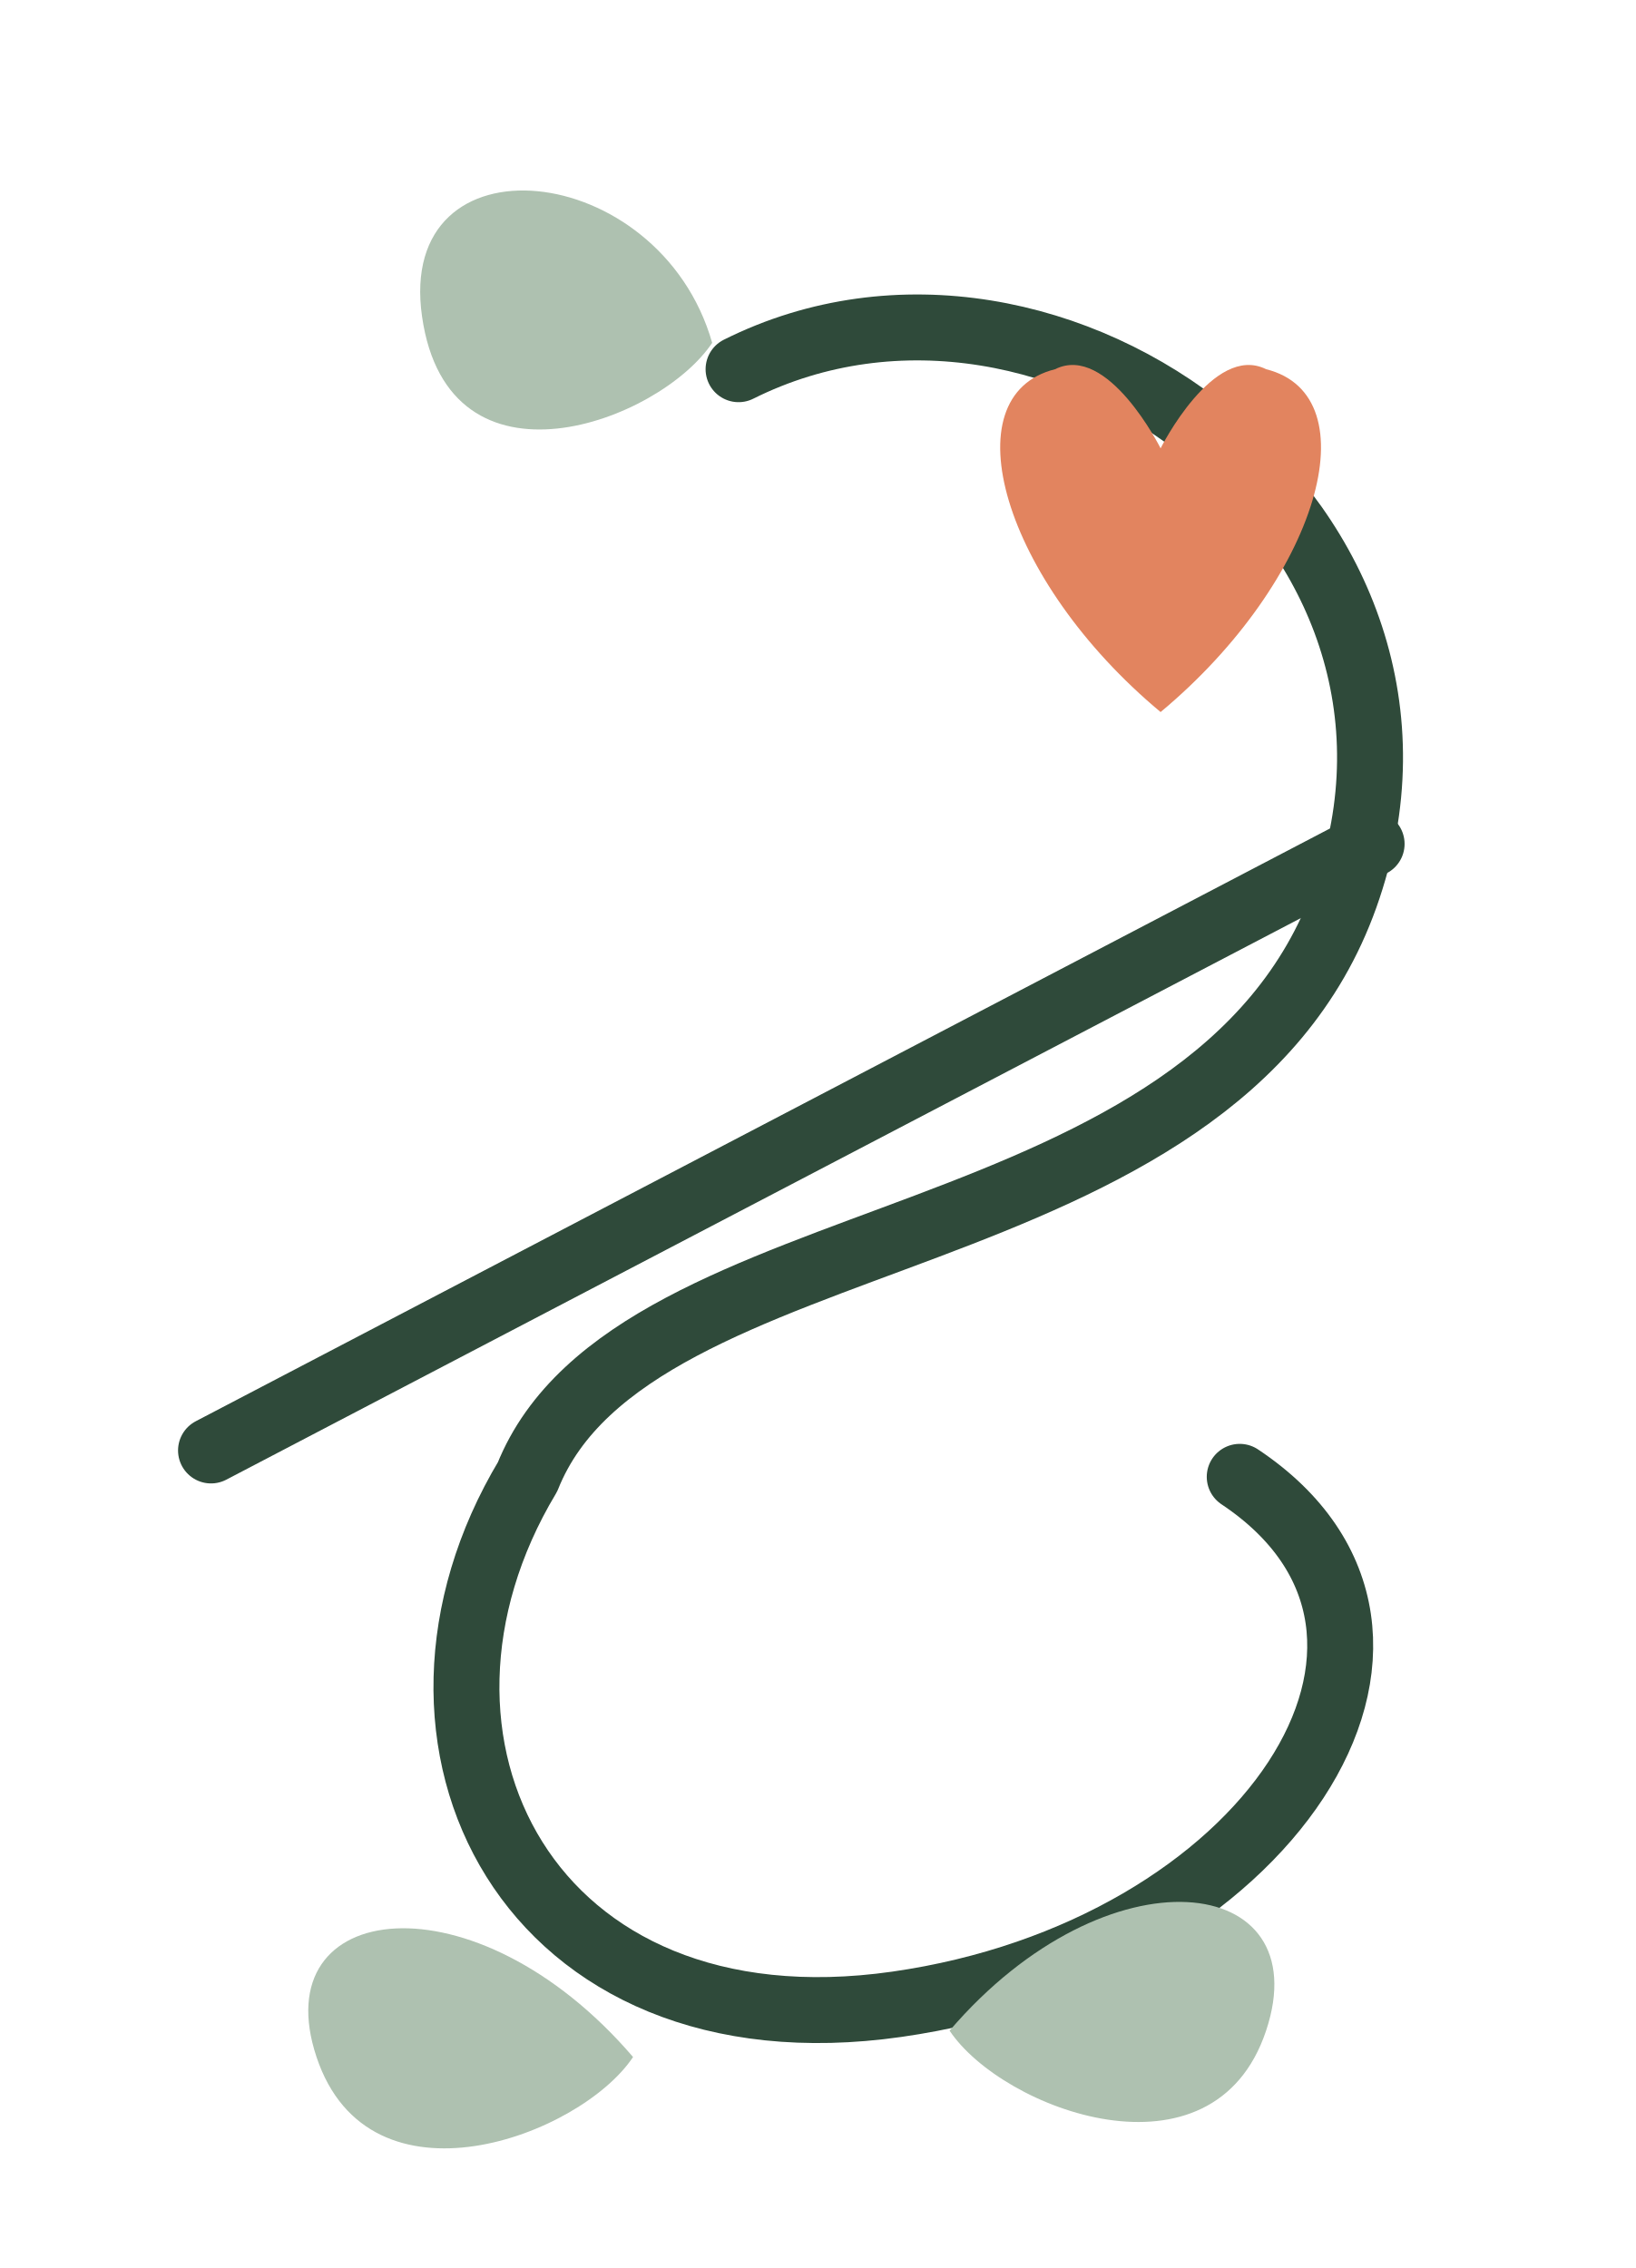
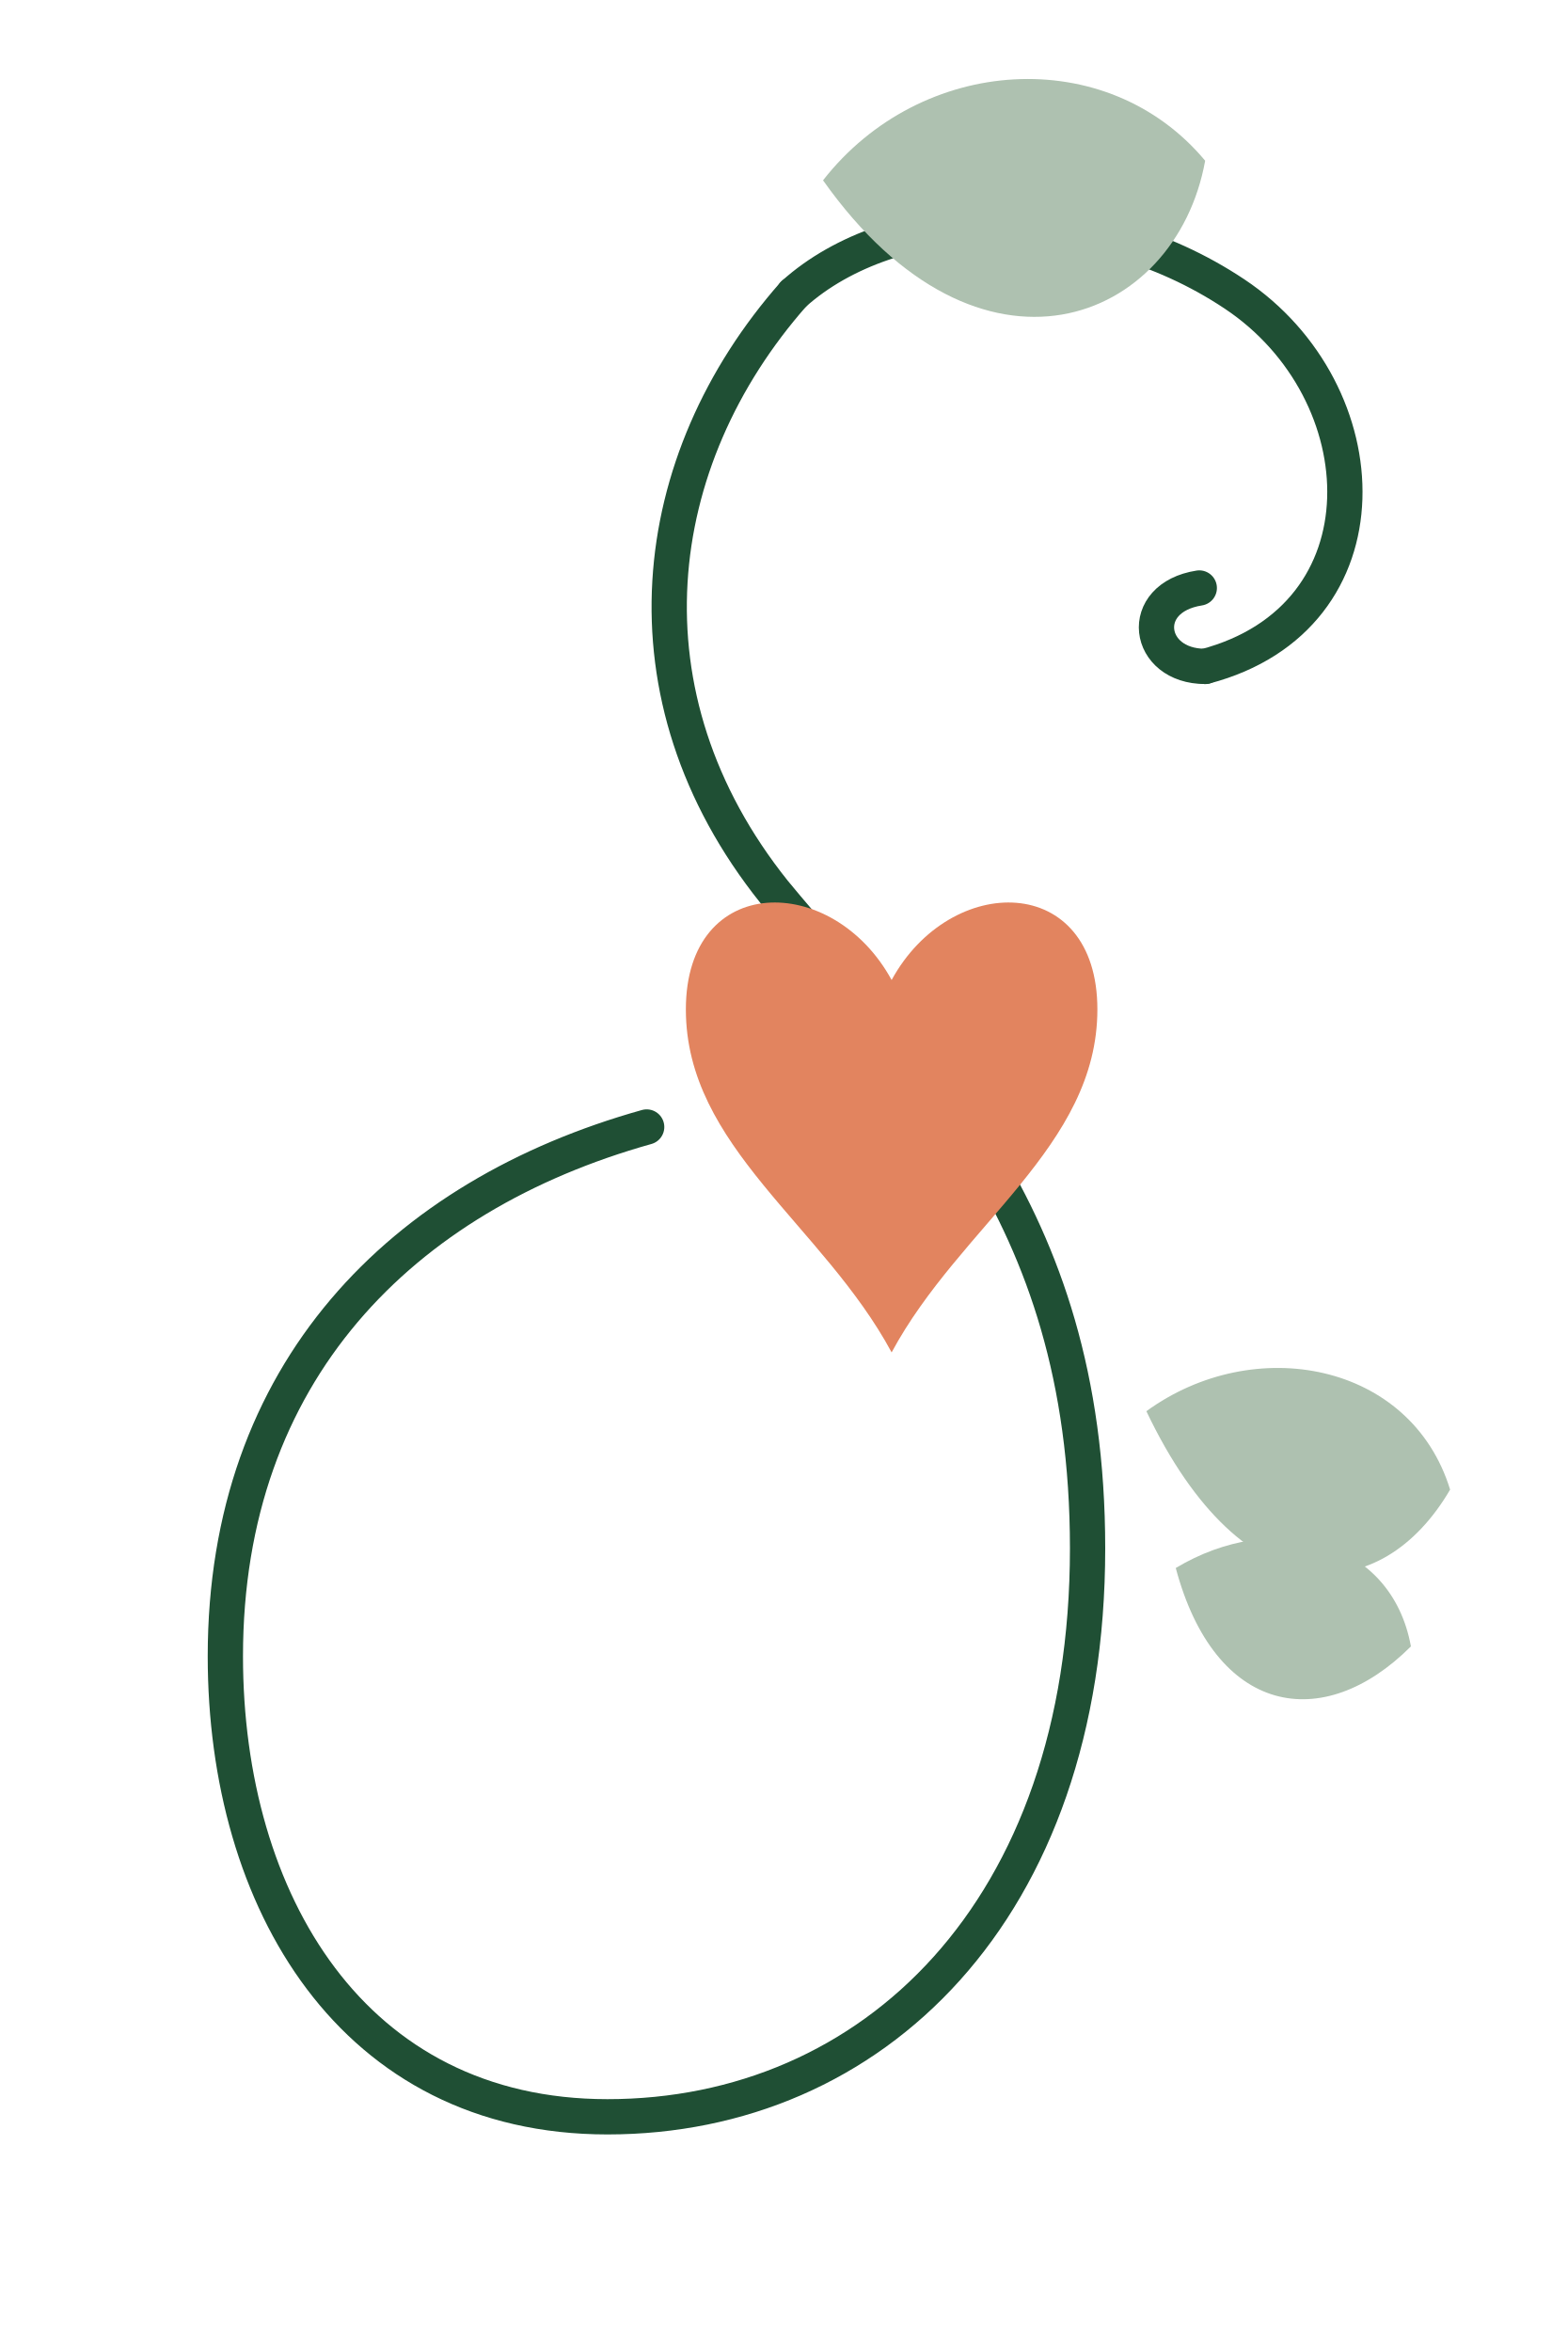
- <svg xmlns="http://www.w3.org/2000/svg" viewBox="0 0 62 86" width="62" height="86" fill="none">
-   <path d="M 27 13 C 25 6 15 5 16 12 C 17 19 25 16 27 13 Z" fill="#AEC1B0" />
-   <path d="M 28 14 C 40 8 56 20 51 34 C 46 48 24 46 20 56 C 14 66 20 78 34 76 C 48 74 56 62 47 56" stroke="#2F4A3A" stroke-width="2.5" stroke-linecap="round" stroke-linejoin="round" />
-   <path d="M 8 55 L 52 32" stroke="#2F4A3A" stroke-width="2.5" stroke-linecap="round" />
-   <path d="M 44 27 C 38 22 36 15 40 14 C 42 13 44 17 44 17 C 44 17 46 13 48 14 C 52 15 50 22 44 27 Z" fill="#E2845F" />
-   <path d="M 24 78 C 18 71 10 72 12 78 C 14 84 22 81 24 78 Z" fill="#AEC1B0" />
-   <path d="M 36 77 C 42 70 50 71 48 77 C 46 83 38 80 36 77 Z" fill="#AEC1B0" />
+ <svg xmlns="http://www.w3.org/2000/svg" viewBox="0 0 800 1200">
+   <defs>
+     <style>
+       .vine{fill:none;stroke:#1f4f34;stroke-width:18;stroke-linecap:round;stroke-linejoin:round;}
+     </style>
+   </defs>
+   <path class="vine" d="M405 150        C330 235,315 355,395 455        C465 540,555 615,555 790        C555 975,445 1080,310 1080        C180 1080,115 970,115 845        C115 700,205 610,330 575" />
+   <path class="vine" d="M405 150        C455 105,555 100,630 150        C705 200,710 315,615 340" />
+   <path class="vine" d="M615 340        C585 340,580 305,612 300" />
+   <path d="M420 92            C470 28,565 22,615 82            C600 165,500 205,420 92Z" fill="#AEC1B0" />
+   <path d="M585 720            C640 680,720 695,740 760            C705 820,635 825,585 720Z" fill="#AEC1B0" />
+   <path d="M600 800            C650 770,710 785,720 840            C675 885,620 875,600 800Z" fill="#AEC1B0" />
+   <path d="M455 500            C425 445,350 445,350 515            C350 585,420 625,455 690            C490 625,560 585,560 515            C560 445,485 445,455 500Z" fill="#E2845F" />
</svg>
